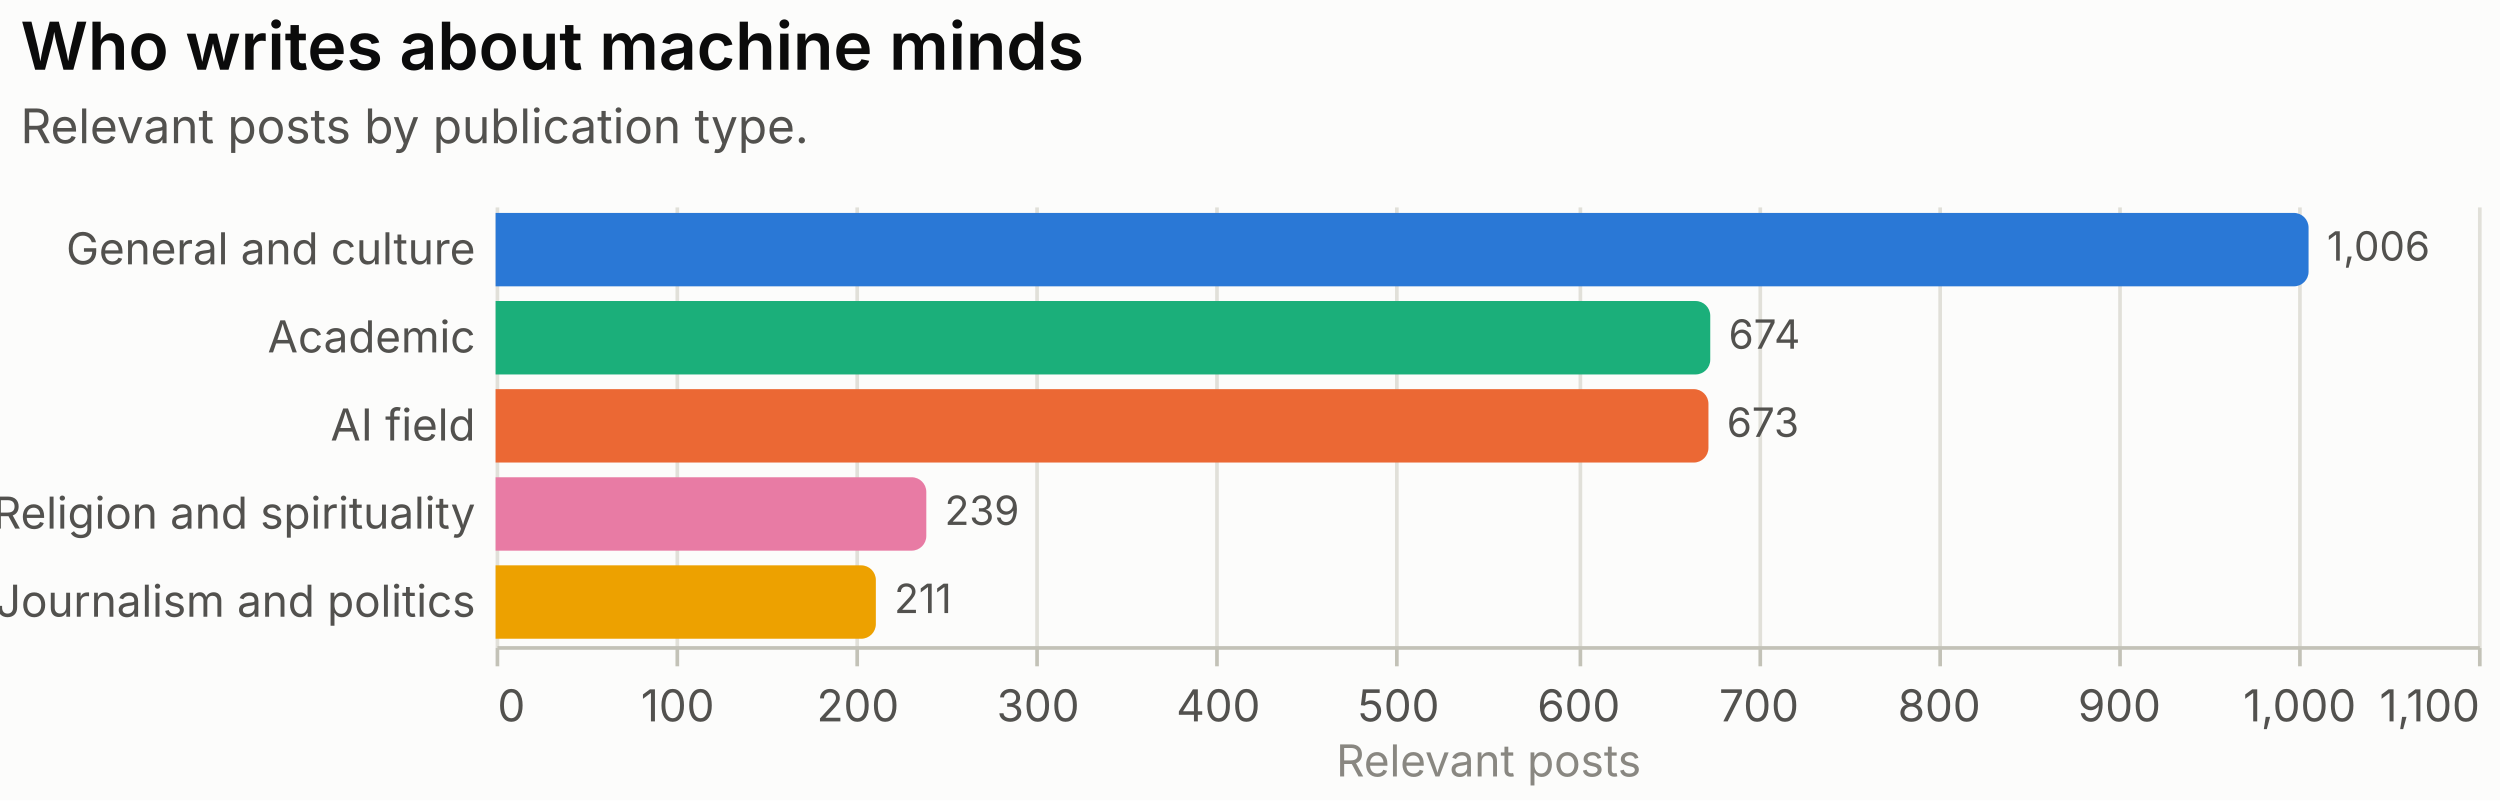
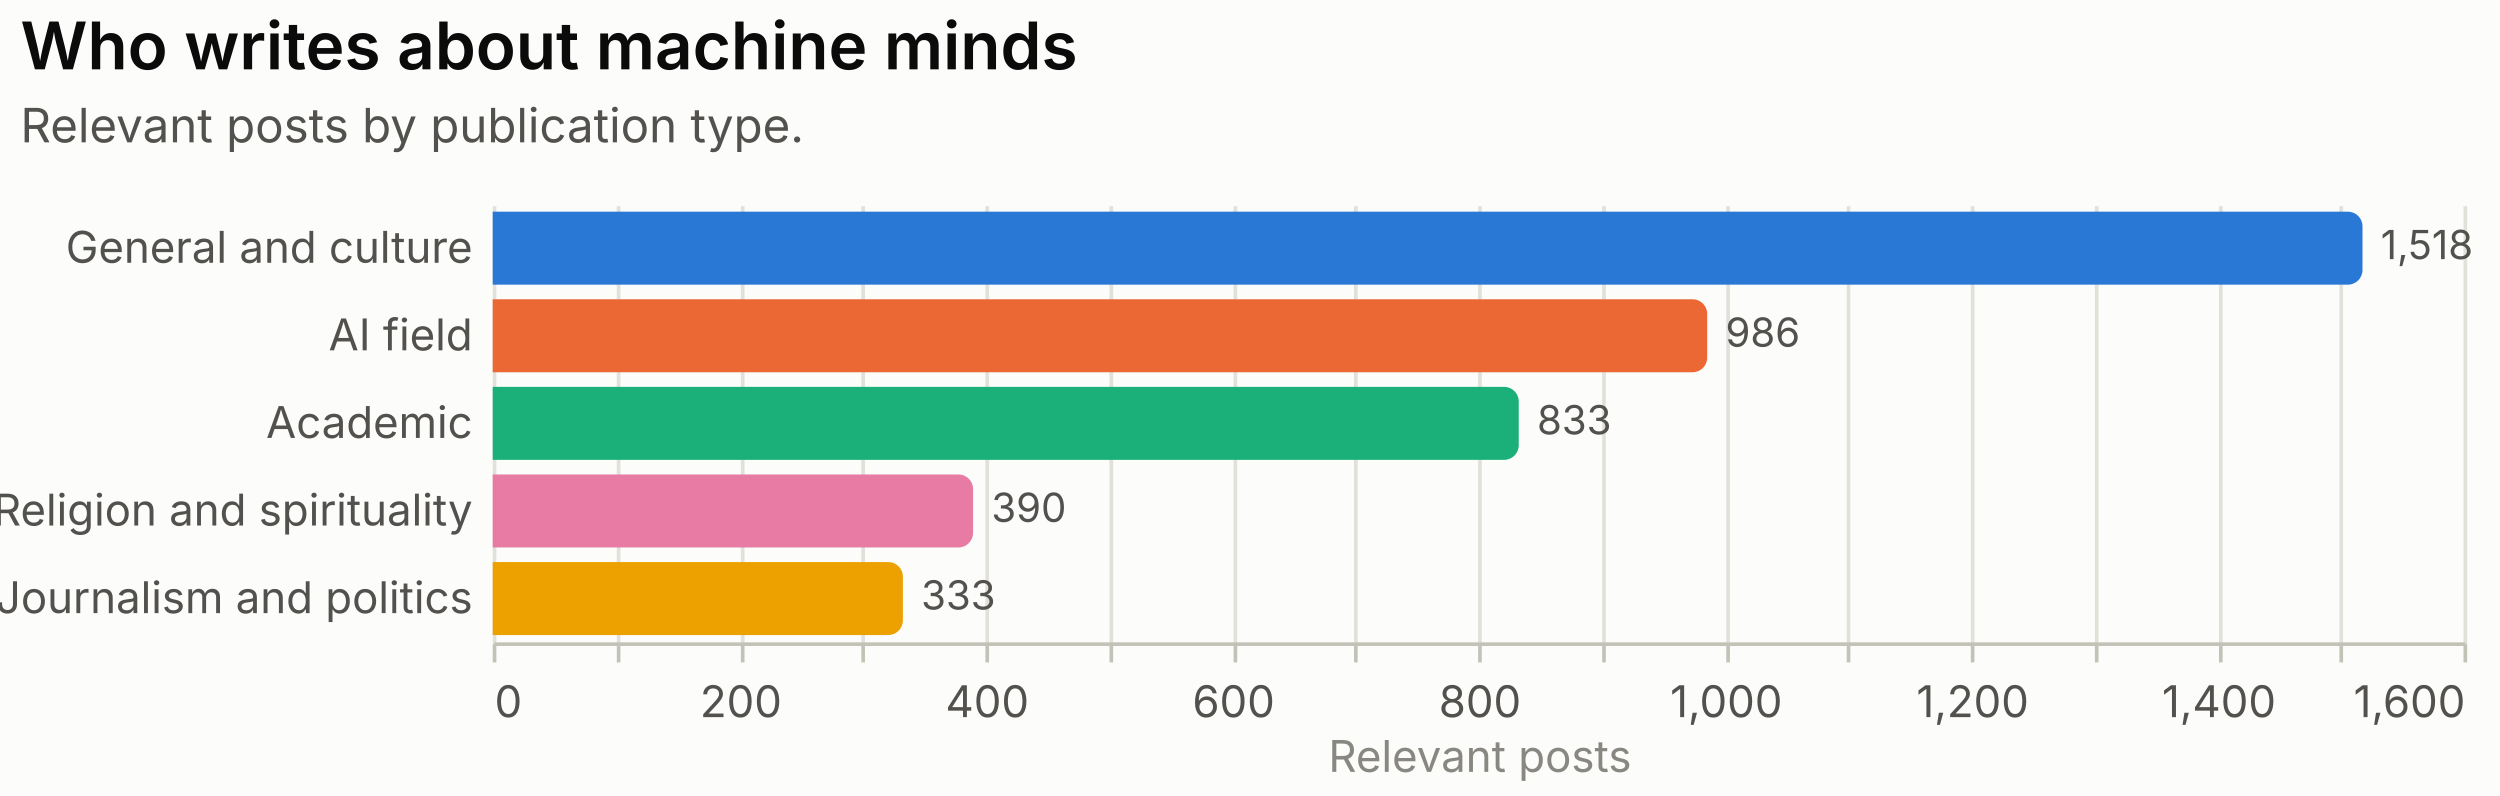
- <svg xmlns="http://www.w3.org/2000/svg" version="1.1" class="marks" width="681" height="218" viewBox="0 0 681 218">
-   <rect width="681" height="218" fill="#fcfcfb" />
+ <svg xmlns="http://www.w3.org/2000/svg" version="1.1" class="marks" width="685" height="218" viewBox="0 0 685 218">
+   <rect width="685" height="218" fill="#fcfcfb" />
  <g fill="none" stroke-miterlimit="10" transform="translate(135,56)">
    <g class="mark-group role-frame root" role="graphics-object" aria-roledescription="group mark container">
      <g transform="translate(0,0)">
        <path class="background" aria-hidden="true" d="M0,0h540v120h-540Z" />
        <g>
          <g class="mark-group role-axis" aria-hidden="true">
            <g transform="translate(0.5,120.5)">
              <path class="background" aria-hidden="true" d="M0,0h0v0h0Z" pointer-events="none" />
              <g>
                <g class="mark-rule role-axis-grid" pointer-events="none">
                  <line transform="translate(0,0)" x2="0" y2="-120" stroke="#e1e0d9" stroke-width="1" opacity="1" />
-                   <line transform="translate(49,0)" x2="0" y2="-120" stroke="#e1e0d9" stroke-width="1" opacity="1" />
-                   <line transform="translate(98,0)" x2="0" y2="-120" stroke="#e1e0d9" stroke-width="1" opacity="1" />
-                   <line transform="translate(147,0)" x2="0" y2="-120" stroke="#e1e0d9" stroke-width="1" opacity="1" />
-                   <line transform="translate(196,0)" x2="0" y2="-120" stroke="#e1e0d9" stroke-width="1" opacity="1" />
-                   <line transform="translate(245,0)" x2="0" y2="-120" stroke="#e1e0d9" stroke-width="1" opacity="1" />
-                   <line transform="translate(295,0)" x2="0" y2="-120" stroke="#e1e0d9" stroke-width="1" opacity="1" />
-                   <line transform="translate(344,0)" x2="0" y2="-120" stroke="#e1e0d9" stroke-width="1" opacity="1" />
-                   <line transform="translate(393,0)" x2="0" y2="-120" stroke="#e1e0d9" stroke-width="1" opacity="1" />
-                   <line transform="translate(442,0)" x2="0" y2="-120" stroke="#e1e0d9" stroke-width="1" opacity="1" />
-                   <line transform="translate(491,0)" x2="0" y2="-120" stroke="#e1e0d9" stroke-width="1" opacity="1" />
+                   <line transform="translate(34,0)" x2="0" y2="-120" stroke="#e1e0d9" stroke-width="1" opacity="1" />
+                   <line transform="translate(68,0)" x2="0" y2="-120" stroke="#e1e0d9" stroke-width="1" opacity="1" />
+                   <line transform="translate(101,0)" x2="0" y2="-120" stroke="#e1e0d9" stroke-width="1" opacity="1" />
+                   <line transform="translate(135,0)" x2="0" y2="-120" stroke="#e1e0d9" stroke-width="1" opacity="1" />
+                   <line transform="translate(169,0)" x2="0" y2="-120" stroke="#e1e0d9" stroke-width="1" opacity="1" />
+                   <line transform="translate(203,0)" x2="0" y2="-120" stroke="#e1e0d9" stroke-width="1" opacity="1" />
+                   <line transform="translate(236,0)" x2="0" y2="-120" stroke="#e1e0d9" stroke-width="1" opacity="1" />
+                   <line transform="translate(270,0)" x2="0" y2="-120" stroke="#e1e0d9" stroke-width="1" opacity="1" />
+                   <line transform="translate(304,0)" x2="0" y2="-120" stroke="#e1e0d9" stroke-width="1" opacity="1" />
+                   <line transform="translate(338,0)" x2="0" y2="-120" stroke="#e1e0d9" stroke-width="1" opacity="1" />
+                   <line transform="translate(371,0)" x2="0" y2="-120" stroke="#e1e0d9" stroke-width="1" opacity="1" />
+                   <line transform="translate(405,0)" x2="0" y2="-120" stroke="#e1e0d9" stroke-width="1" opacity="1" />
+                   <line transform="translate(439,0)" x2="0" y2="-120" stroke="#e1e0d9" stroke-width="1" opacity="1" />
+                   <line transform="translate(473,0)" x2="0" y2="-120" stroke="#e1e0d9" stroke-width="1" opacity="1" />
+                   <line transform="translate(506,0)" x2="0" y2="-120" stroke="#e1e0d9" stroke-width="1" opacity="1" />
                  <line transform="translate(540,0)" x2="0" y2="-120" stroke="#e1e0d9" stroke-width="1" opacity="1" />
                </g>
              </g>
              <path class="foreground" aria-hidden="true" d="" pointer-events="none" display="none" />
            </g>
          </g>
-           <g class="mark-group role-axis" role="graphics-symbol" aria-roledescription="axis" aria-label="X-axis titled 'Relevant posts' for a linear scale with values from 0 to 1,100">
+           <g class="mark-group role-axis" role="graphics-symbol" aria-roledescription="axis" aria-label="X-axis titled 'Relevant posts' for a linear scale with values from 0 to 1,600">
            <g transform="translate(0.5,120.5)">
              <path class="background" aria-hidden="true" d="M0,0h0v0h0Z" pointer-events="none" />
              <g>
                <g class="mark-rule role-axis-tick" pointer-events="none">
                  <line transform="translate(0,0)" x2="0" y2="5" stroke="#c3c2b7" stroke-width="1" opacity="1" />
-                   <line transform="translate(49,0)" x2="0" y2="5" stroke="#c3c2b7" stroke-width="1" opacity="1" />
-                   <line transform="translate(98,0)" x2="0" y2="5" stroke="#c3c2b7" stroke-width="1" opacity="1" />
-                   <line transform="translate(147,0)" x2="0" y2="5" stroke="#c3c2b7" stroke-width="1" opacity="1" />
-                   <line transform="translate(196,0)" x2="0" y2="5" stroke="#c3c2b7" stroke-width="1" opacity="1" />
-                   <line transform="translate(245,0)" x2="0" y2="5" stroke="#c3c2b7" stroke-width="1" opacity="1" />
-                   <line transform="translate(295,0)" x2="0" y2="5" stroke="#c3c2b7" stroke-width="1" opacity="1" />
-                   <line transform="translate(344,0)" x2="0" y2="5" stroke="#c3c2b7" stroke-width="1" opacity="1" />
-                   <line transform="translate(393,0)" x2="0" y2="5" stroke="#c3c2b7" stroke-width="1" opacity="1" />
-                   <line transform="translate(442,0)" x2="0" y2="5" stroke="#c3c2b7" stroke-width="1" opacity="1" />
-                   <line transform="translate(491,0)" x2="0" y2="5" stroke="#c3c2b7" stroke-width="1" opacity="1" />
+                   <line transform="translate(34,0)" x2="0" y2="5" stroke="#c3c2b7" stroke-width="1" opacity="1" />
+                   <line transform="translate(68,0)" x2="0" y2="5" stroke="#c3c2b7" stroke-width="1" opacity="1" />
+                   <line transform="translate(101,0)" x2="0" y2="5" stroke="#c3c2b7" stroke-width="1" opacity="1" />
+                   <line transform="translate(135,0)" x2="0" y2="5" stroke="#c3c2b7" stroke-width="1" opacity="1" />
+                   <line transform="translate(169,0)" x2="0" y2="5" stroke="#c3c2b7" stroke-width="1" opacity="1" />
+                   <line transform="translate(203,0)" x2="0" y2="5" stroke="#c3c2b7" stroke-width="1" opacity="1" />
+                   <line transform="translate(236,0)" x2="0" y2="5" stroke="#c3c2b7" stroke-width="1" opacity="1" />
+                   <line transform="translate(270,0)" x2="0" y2="5" stroke="#c3c2b7" stroke-width="1" opacity="1" />
+                   <line transform="translate(304,0)" x2="0" y2="5" stroke="#c3c2b7" stroke-width="1" opacity="1" />
+                   <line transform="translate(338,0)" x2="0" y2="5" stroke="#c3c2b7" stroke-width="1" opacity="1" />
+                   <line transform="translate(371,0)" x2="0" y2="5" stroke="#c3c2b7" stroke-width="1" opacity="1" />
+                   <line transform="translate(405,0)" x2="0" y2="5" stroke="#c3c2b7" stroke-width="1" opacity="1" />
+                   <line transform="translate(439,0)" x2="0" y2="5" stroke="#c3c2b7" stroke-width="1" opacity="1" />
+                   <line transform="translate(473,0)" x2="0" y2="5" stroke="#c3c2b7" stroke-width="1" opacity="1" />
+                   <line transform="translate(506,0)" x2="0" y2="5" stroke="#c3c2b7" stroke-width="1" opacity="1" />
                  <line transform="translate(540,0)" x2="0" y2="5" stroke="#c3c2b7" stroke-width="1" opacity="1" />
                </g>
                <g class="mark-text role-axis-label" pointer-events="none">
                  <text text-anchor="start" transform="translate(0,20)" font-family="system-ui, -apple-system, 'Segoe UI', sans-serif" font-size="12px" fill="#52514e" opacity="1">0</text>
-                   <text text-anchor="middle" transform="translate(49.09091,20)" font-family="system-ui, -apple-system, 'Segoe UI', sans-serif" font-size="12px" fill="#52514e" opacity="1">100</text>
-                   <text text-anchor="middle" transform="translate(98.18182,20)" font-family="system-ui, -apple-system, 'Segoe UI', sans-serif" font-size="12px" fill="#52514e" opacity="1">200</text>
-                   <text text-anchor="middle" transform="translate(147.2727,20)" font-family="system-ui, -apple-system, 'Segoe UI', sans-serif" font-size="12px" fill="#52514e" opacity="1">300</text>
-                   <text text-anchor="middle" transform="translate(196.3636,20)" font-family="system-ui, -apple-system, 'Segoe UI', sans-serif" font-size="12px" fill="#52514e" opacity="1">400</text>
-                   <text text-anchor="middle" transform="translate(245.4545,20)" font-family="system-ui, -apple-system, 'Segoe UI', sans-serif" font-size="12px" fill="#52514e" opacity="1">500</text>
-                   <text text-anchor="middle" transform="translate(294.5455,20)" font-family="system-ui, -apple-system, 'Segoe UI', sans-serif" font-size="12px" fill="#52514e" opacity="1">600</text>
-                   <text text-anchor="middle" transform="translate(343.6364,20)" font-family="system-ui, -apple-system, 'Segoe UI', sans-serif" font-size="12px" fill="#52514e" opacity="1">700</text>
-                   <text text-anchor="middle" transform="translate(392.7273,20)" font-family="system-ui, -apple-system, 'Segoe UI', sans-serif" font-size="12px" fill="#52514e" opacity="1">800</text>
-                   <text text-anchor="middle" transform="translate(441.8182,20)" font-family="system-ui, -apple-system, 'Segoe UI', sans-serif" font-size="12px" fill="#52514e" opacity="1">900</text>
-                   <text text-anchor="middle" transform="translate(490.9091,20)" font-family="system-ui, -apple-system, 'Segoe UI', sans-serif" font-size="12px" fill="#52514e" opacity="1">1,000</text>
-                   <text text-anchor="end" transform="translate(540,20)" font-family="system-ui, -apple-system, 'Segoe UI', sans-serif" font-size="12px" fill="#52514e" opacity="1">1,100</text>
+                   <text text-anchor="middle" transform="translate(33.75,20)" font-family="system-ui, -apple-system, 'Segoe UI', sans-serif" font-size="12px" fill="#52514e" opacity="0">100</text>
+                   <text text-anchor="middle" transform="translate(67.5,20)" font-family="system-ui, -apple-system, 'Segoe UI', sans-serif" font-size="12px" fill="#52514e" opacity="1">200</text>
+                   <text text-anchor="middle" transform="translate(101.25,20)" font-family="system-ui, -apple-system, 'Segoe UI', sans-serif" font-size="12px" fill="#52514e" opacity="0">300</text>
+                   <text text-anchor="middle" transform="translate(135,20)" font-family="system-ui, -apple-system, 'Segoe UI', sans-serif" font-size="12px" fill="#52514e" opacity="1">400</text>
+                   <text text-anchor="middle" transform="translate(168.75,20)" font-family="system-ui, -apple-system, 'Segoe UI', sans-serif" font-size="12px" fill="#52514e" opacity="0">500</text>
+                   <text text-anchor="middle" transform="translate(202.5,20)" font-family="system-ui, -apple-system, 'Segoe UI', sans-serif" font-size="12px" fill="#52514e" opacity="1">600</text>
+                   <text text-anchor="middle" transform="translate(236.25,20)" font-family="system-ui, -apple-system, 'Segoe UI', sans-serif" font-size="12px" fill="#52514e" opacity="0">700</text>
+                   <text text-anchor="middle" transform="translate(270,20)" font-family="system-ui, -apple-system, 'Segoe UI', sans-serif" font-size="12px" fill="#52514e" opacity="1">800</text>
+                   <text text-anchor="middle" transform="translate(303.75,20)" font-family="system-ui, -apple-system, 'Segoe UI', sans-serif" font-size="12px" fill="#52514e" opacity="0">900</text>
+                   <text text-anchor="middle" transform="translate(337.5,20)" font-family="system-ui, -apple-system, 'Segoe UI', sans-serif" font-size="12px" fill="#52514e" opacity="1">1,000</text>
+                   <text text-anchor="middle" transform="translate(371.25,20)" font-family="system-ui, -apple-system, 'Segoe UI', sans-serif" font-size="12px" fill="#52514e" opacity="0">1,100</text>
+                   <text text-anchor="middle" transform="translate(405,20)" font-family="system-ui, -apple-system, 'Segoe UI', sans-serif" font-size="12px" fill="#52514e" opacity="1">1,200</text>
+                   <text text-anchor="middle" transform="translate(438.75,20)" font-family="system-ui, -apple-system, 'Segoe UI', sans-serif" font-size="12px" fill="#52514e" opacity="0">1,300</text>
+                   <text text-anchor="middle" transform="translate(472.5,20)" font-family="system-ui, -apple-system, 'Segoe UI', sans-serif" font-size="12px" fill="#52514e" opacity="1">1,400</text>
+                   <text text-anchor="middle" transform="translate(506.25,20)" font-family="system-ui, -apple-system, 'Segoe UI', sans-serif" font-size="12px" fill="#52514e" opacity="0">1,500</text>
+                   <text text-anchor="end" transform="translate(540,20)" font-family="system-ui, -apple-system, 'Segoe UI', sans-serif" font-size="12px" fill="#52514e" opacity="1">1,600</text>
                </g>
                <g class="mark-rule role-axis-domain" pointer-events="none">
                  <line transform="translate(0,0)" x2="540" y2="0" stroke="#c3c2b7" stroke-width="1" opacity="1" />
                </g>
                <g class="mark-text role-axis-title" pointer-events="none">
                  <text text-anchor="middle" transform="translate(270,35)" font-family="system-ui, -apple-system, 'Segoe UI', sans-serif" font-size="12px" font-weight="400" fill="#898781" opacity="1">Relevant posts</text>
                </g>
              </g>
              <path class="foreground" aria-hidden="true" d="" pointer-events="none" display="none" />
            </g>
          </g>
-           <g class="mark-group role-axis" role="graphics-symbol" aria-roledescription="axis" aria-label="Y-axis for a discrete scale with 5 values: General and culture, Academic, AI field, Religion and spirituality, Journalism and politics">
+           <g class="mark-group role-axis" role="graphics-symbol" aria-roledescription="axis" aria-label="Y-axis for a discrete scale with 5 values: General and culture, AI field, Academic, Religion and spirituality, Journalism and politics">
            <g transform="translate(0.5,0.5)">
              <path class="background" aria-hidden="true" d="M0,0h0v0h0Z" pointer-events="none" />
              <g>
                <g class="mark-text role-axis-label" pointer-events="none">
                  <text text-anchor="end" transform="translate(-6,15.5)" font-family="system-ui, -apple-system, 'Segoe UI', sans-serif" font-size="12px" fill="#52514e" opacity="1">General and culture</text>
-                   <text text-anchor="end" transform="translate(-6,39.5)" font-family="system-ui, -apple-system, 'Segoe UI', sans-serif" font-size="12px" fill="#52514e" opacity="1">Academic</text>
-                   <text text-anchor="end" transform="translate(-6,63.5)" font-family="system-ui, -apple-system, 'Segoe UI', sans-serif" font-size="12px" fill="#52514e" opacity="1">AI field</text>
+                   <text text-anchor="end" transform="translate(-6,39.5)" font-family="system-ui, -apple-system, 'Segoe UI', sans-serif" font-size="12px" fill="#52514e" opacity="1">AI field</text>
+                   <text text-anchor="end" transform="translate(-6,63.5)" font-family="system-ui, -apple-system, 'Segoe UI', sans-serif" font-size="12px" fill="#52514e" opacity="1">Academic</text>
                  <text text-anchor="end" transform="translate(-6,87.5)" font-family="system-ui, -apple-system, 'Segoe UI', sans-serif" font-size="12px" fill="#52514e" opacity="1">Religion and spirituality</text>
                  <text text-anchor="end" transform="translate(-6,111.5)" font-family="system-ui, -apple-system, 'Segoe UI', sans-serif" font-size="12px" fill="#52514e" opacity="1">Journalism and politics</text>
                </g>
              </g>
              <path class="foreground" aria-hidden="true" d="" pointer-events="none" display="none" />
            </g>
          </g>
          <g class="mark-group role-scope" role="graphics-object" aria-roledescription="group mark container">
            <g transform="translate(0,2)">
-               <path class="background" aria-hidden="true" d="M0,0L489.855,0C492.062,0,493.855,1.792,493.855,4L493.855,16C493.855,18.208,492.062,20,489.855,20L0,20C0,20,0,20,0,20L0,0C0,0,0,0,0,0Z" />
+               <path class="background" aria-hidden="true" d="M0,0L508.325,0C510.533,0,512.325,1.792,512.325,4L512.325,16C512.325,18.208,510.533,20,508.325,20L0,20C0,20,0,20,0,20L0,0C0,0,0,0,0,0Z" />
              <g clip-path="url(#clip72)">
                <g class="mark-group role-scope" role="graphics-object" aria-roledescription="group mark container">
                  <g transform="translate(0,0)">
                    <path class="background" aria-hidden="true" d="M0,0h0v20h0Z" />
                    <g>
                      <g class="mark-rect role-mark layer_0_marks" role="graphics-object" aria-roledescription="rect mark container">
-                         <path aria-label="Relevant posts: 1006; group: General and culture; key: general; Publication type: General and culture; Posts: 1006" role="graphics-symbol" aria-roledescription="bar" d="M0,0h493.855v20h-493.855Z" fill="#2a78d6" />
+                         <path aria-label="Relevant posts: 1518; group: General and culture; key: general; Publication type: General and culture; Posts: 1518" role="graphics-symbol" aria-roledescription="bar" d="M0,0h512.325v20h-512.325Z" fill="#2a78d6" />
                      </g>
                    </g>
                    <path class="foreground" aria-hidden="true" d="" display="none" />
                  </g>
                </g>
              </g>
              <path class="foreground" aria-hidden="true" d="" display="none" />
            </g>
            <g transform="translate(0,26)">
-               <path class="background" aria-hidden="true" d="M0,0L326.873,0C329.08,0,330.873,1.792,330.873,4L330.873,16C330.873,18.208,329.08,20,326.873,20L0,20C0,20,0,20,0,20L0,0C0,0,0,0,0,0Z" />
+               <path class="background" aria-hidden="true" d="M0,0L328.775,0C330.983,0,332.775,1.792,332.775,4L332.775,16C332.775,18.208,330.983,20,328.775,20L0,20C0,20,0,20,0,20L0,0C0,0,0,0,0,0Z" />
              <g clip-path="url(#clip73)">
                <g class="mark-group role-scope" role="graphics-object" aria-roledescription="group mark container">
                  <g transform="translate(0,0)">
                    <path class="background" aria-hidden="true" d="M0,0h0v20h0Z" />
                    <g>
                      <g class="mark-rect role-mark layer_0_marks" role="graphics-object" aria-roledescription="rect mark container">
-                         <path aria-label="Relevant posts: 674; group: Academic; key: academic; Publication type: Academic; Posts: 674" role="graphics-symbol" aria-roledescription="bar" d="M0,0h330.873v20h-330.873Z" fill="#1baf7a" />
+                         <path aria-label="Relevant posts: 986; group: AI field; key: ai_field; Publication type: AI field; Posts: 986" role="graphics-symbol" aria-roledescription="bar" d="M0,0h332.775v20h-332.775Z" fill="#eb6834" />
                      </g>
                    </g>
                    <path class="foreground" aria-hidden="true" d="" display="none" />
                  </g>
                </g>
              </g>
              <path class="foreground" aria-hidden="true" d="" display="none" />
            </g>
            <g transform="translate(0,50)">
-               <path class="background" aria-hidden="true" d="M0,0L326.382,0C328.589,0,330.382,1.792,330.382,4L330.382,16C330.382,18.208,328.589,20,326.382,20L0,20C0,20,0,20,0,20L0,0C0,0,0,0,0,0Z" />
+               <path class="background" aria-hidden="true" d="M0,0L277.137,0C279.345,0,281.137,1.792,281.137,4L281.137,16C281.137,18.208,279.345,20,277.137,20L0,20C0,20,0,20,0,20L0,0C0,0,0,0,0,0Z" />
              <g clip-path="url(#clip74)">
                <g class="mark-group role-scope" role="graphics-object" aria-roledescription="group mark container">
                  <g transform="translate(0,0)">
                    <path class="background" aria-hidden="true" d="M0,0h0v20h0Z" />
                    <g>
                      <g class="mark-rect role-mark layer_0_marks" role="graphics-object" aria-roledescription="rect mark container">
-                         <path aria-label="Relevant posts: 673; group: AI field; key: ai_field; Publication type: AI field; Posts: 673" role="graphics-symbol" aria-roledescription="bar" d="M0,0h330.382v20h-330.382Z" fill="#eb6834" />
+                         <path aria-label="Relevant posts: 833; group: Academic; key: academic; Publication type: Academic; Posts: 833" role="graphics-symbol" aria-roledescription="bar" d="M0,0h281.137v20h-281.137Z" fill="#1baf7a" />
                      </g>
                    </g>
                    <path class="foreground" aria-hidden="true" d="" display="none" />
                  </g>
                </g>
              </g>
              <path class="foreground" aria-hidden="true" d="" display="none" />
            </g>
            <g transform="translate(0,74)">
-               <path class="background" aria-hidden="true" d="M0,0L113.327,0C115.535,0,117.327,1.792,117.327,4L117.327,16C117.327,18.208,115.535,20,113.327,20L0,20C0,20,0,20,0,20L0,0C0,0,0,0,0,0Z" />
+               <path class="background" aria-hidden="true" d="M0,0L127.625,0C129.833,0,131.625,1.792,131.625,4L131.625,16C131.625,18.208,129.833,20,127.625,20L0,20C0,20,0,20,0,20L0,0C0,0,0,0,0,0Z" />
              <g clip-path="url(#clip75)">
                <g class="mark-group role-scope" role="graphics-object" aria-roledescription="group mark container">
                  <g transform="translate(0,0)">
                    <path class="background" aria-hidden="true" d="M0,0h0v20h0Z" />
                    <g>
                      <g class="mark-rect role-mark layer_0_marks" role="graphics-object" aria-roledescription="rect mark container">
-                         <path aria-label="Relevant posts: 239; group: Religion and spirituality; key: religion; Publication type: Religion and spirituality; Posts: 239" role="graphics-symbol" aria-roledescription="bar" d="M0,0h117.327v20h-117.327Z" fill="#e87ba4" />
+                         <path aria-label="Relevant posts: 390; group: Religion and spirituality; key: religion; Publication type: Religion and spirituality; Posts: 390" role="graphics-symbol" aria-roledescription="bar" d="M0,0h131.625v20h-131.625Z" fill="#e87ba4" />
                      </g>
                    </g>
                    <path class="foreground" aria-hidden="true" d="" display="none" />
                  </g>
                </g>
              </g>
              <path class="foreground" aria-hidden="true" d="" display="none" />
            </g>
            <g transform="translate(0,98)">
-               <path class="background" aria-hidden="true" d="M0,0L99.582,0C101.789,0,103.582,1.792,103.582,4L103.582,16C103.582,18.208,101.789,20,99.582,20L0,20C0,20,0,20,0,20L0,0C0,0,0,0,0,0Z" />
+               <path class="background" aria-hidden="true" d="M0,0L108.388,0C110.595,0,112.388,1.792,112.388,4L112.388,16C112.388,18.208,110.595,20,108.388,20L0,20C0,20,0,20,0,20L0,0C0,0,0,0,0,0Z" />
              <g clip-path="url(#clip76)">
                <g class="mark-group role-scope" role="graphics-object" aria-roledescription="group mark container">
                  <g transform="translate(0,0)">
                    <path class="background" aria-hidden="true" d="M0,0h0v20h0Z" />
                    <g>
                      <g class="mark-rect role-mark layer_0_marks" role="graphics-object" aria-roledescription="rect mark container">
-                         <path aria-label="Relevant posts: 211; group: Journalism and politics; key: journalism; Publication type: Journalism and politics; Posts: 211" role="graphics-symbol" aria-roledescription="bar" d="M0,0h103.582v20h-103.582Z" fill="#eda100" />
+                         <path aria-label="Relevant posts: 333; group: Journalism and politics; key: journalism; Publication type: Journalism and politics; Posts: 333" role="graphics-symbol" aria-roledescription="bar" d="M0,0h112.388v20h-112.388Z" fill="#eda100" />
                      </g>
                    </g>
                    <path class="foreground" aria-hidden="true" d="" display="none" />
                  </g>
                </g>
              </g>
              <path class="foreground" aria-hidden="true" d="" display="none" />
            </g>
          </g>
          <g class="mark-text role-mark layer_1_marks" role="graphics-object" aria-roledescription="text mark container">
-             <text aria-label="posts: 1006; group: General and culture" role="graphics-symbol" aria-roledescription="text mark" text-anchor="start" transform="translate(498.8545,15)" font-family="system-ui, -apple-system, 'Segoe UI', sans-serif" font-size="11px" fill="#52514e">1,006</text>
-             <text aria-label="posts: 674; group: Academic" role="graphics-symbol" aria-roledescription="text mark" text-anchor="start" transform="translate(335.8727,39)" font-family="system-ui, -apple-system, 'Segoe UI', sans-serif" font-size="11px" fill="#52514e">674</text>
-             <text aria-label="posts: 673; group: AI field" role="graphics-symbol" aria-roledescription="text mark" text-anchor="start" transform="translate(335.3818,63)" font-family="system-ui, -apple-system, 'Segoe UI', sans-serif" font-size="11px" fill="#52514e">673</text>
-             <text aria-label="posts: 239; group: Religion and spirituality" role="graphics-symbol" aria-roledescription="text mark" text-anchor="start" transform="translate(122.3273,87)" font-family="system-ui, -apple-system, 'Segoe UI', sans-serif" font-size="11px" fill="#52514e">239</text>
-             <text aria-label="posts: 211; group: Journalism and politics" role="graphics-symbol" aria-roledescription="text mark" text-anchor="start" transform="translate(108.5818,111)" font-family="system-ui, -apple-system, 'Segoe UI', sans-serif" font-size="11px" fill="#52514e">211</text>
+             <text aria-label="posts: 1518; group: General and culture" role="graphics-symbol" aria-roledescription="text mark" text-anchor="start" transform="translate(517.325,15)" font-family="system-ui, -apple-system, 'Segoe UI', sans-serif" font-size="11px" fill="#52514e">1,518</text>
+             <text aria-label="posts: 986; group: AI field" role="graphics-symbol" aria-roledescription="text mark" text-anchor="start" transform="translate(337.775,39)" font-family="system-ui, -apple-system, 'Segoe UI', sans-serif" font-size="11px" fill="#52514e">986</text>
+             <text aria-label="posts: 833; group: Academic" role="graphics-symbol" aria-roledescription="text mark" text-anchor="start" transform="translate(286.1375,63)" font-family="system-ui, -apple-system, 'Segoe UI', sans-serif" font-size="11px" fill="#52514e">833</text>
+             <text aria-label="posts: 390; group: Religion and spirituality" role="graphics-symbol" aria-roledescription="text mark" text-anchor="start" transform="translate(136.625,87)" font-family="system-ui, -apple-system, 'Segoe UI', sans-serif" font-size="11px" fill="#52514e">390</text>
+             <text aria-label="posts: 333; group: Journalism and politics" role="graphics-symbol" aria-roledescription="text mark" text-anchor="start" transform="translate(117.3875,111)" font-family="system-ui, -apple-system, 'Segoe UI', sans-serif" font-size="11px" fill="#52514e">333</text>
          </g>
          <g class="mark-group role-title">
            <g transform="translate(-129.3984,-51)">
              <path class="background" aria-hidden="true" d="M0,0h0v0h0Z" pointer-events="none" />
              <g>
                <g class="mark-text role-title-text" role="graphics-symbol" aria-roledescription="title" aria-label="Title text 'Who writes about machine minds'" pointer-events="none">
                  <text text-anchor="start" transform="translate(0,14)" font-family="system-ui, -apple-system, 'Segoe UI', sans-serif" font-size="18px" font-weight="600" fill="#0b0b0b" opacity="1">Who writes about machine minds</text>
                </g>
                <g class="mark-text role-title-subtitle" role="graphics-symbol" aria-roledescription="subtitle" aria-label="Subtitle text 'Relevant posts by publication type.'" pointer-events="none">
                  <text text-anchor="start" transform="translate(0,34)" font-family="system-ui, -apple-system, 'Segoe UI', sans-serif" font-size="13px" fill="#52514e" opacity="1">Relevant posts by publication type.</text>
                </g>
              </g>
              <path class="foreground" aria-hidden="true" d="" pointer-events="none" display="none" />
            </g>
          </g>
        </g>
        <path class="foreground" aria-hidden="true" d="" display="none" />
      </g>
    </g>
  </g>
  <defs>
    <clipPath id="clip72">
-       <path d="M0,0L489.855,0C492.062,0,493.855,1.792,493.855,4L493.855,16C493.855,18.208,492.062,20,489.855,20L0,20C0,20,0,20,0,20L0,0C0,0,0,0,0,0Z" />
+       <path d="M0,0L508.325,0C510.533,0,512.325,1.792,512.325,4L512.325,16C512.325,18.208,510.533,20,508.325,20L0,20C0,20,0,20,0,20L0,0C0,0,0,0,0,0Z" />
    </clipPath>
    <clipPath id="clip73">
-       <path d="M0,0L326.873,0C329.08,0,330.873,1.792,330.873,4L330.873,16C330.873,18.208,329.08,20,326.873,20L0,20C0,20,0,20,0,20L0,0C0,0,0,0,0,0Z" />
+       <path d="M0,0L328.775,0C330.983,0,332.775,1.792,332.775,4L332.775,16C332.775,18.208,330.983,20,328.775,20L0,20C0,20,0,20,0,20L0,0C0,0,0,0,0,0Z" />
    </clipPath>
    <clipPath id="clip74">
-       <path d="M0,0L326.382,0C328.589,0,330.382,1.792,330.382,4L330.382,16C330.382,18.208,328.589,20,326.382,20L0,20C0,20,0,20,0,20L0,0C0,0,0,0,0,0Z" />
+       <path d="M0,0L277.137,0C279.345,0,281.137,1.792,281.137,4L281.137,16C281.137,18.208,279.345,20,277.137,20L0,20C0,20,0,20,0,20L0,0C0,0,0,0,0,0Z" />
    </clipPath>
    <clipPath id="clip75">
-       <path d="M0,0L113.327,0C115.535,0,117.327,1.792,117.327,4L117.327,16C117.327,18.208,115.535,20,113.327,20L0,20C0,20,0,20,0,20L0,0C0,0,0,0,0,0Z" />
+       <path d="M0,0L127.625,0C129.833,0,131.625,1.792,131.625,4L131.625,16C131.625,18.208,129.833,20,127.625,20L0,20C0,20,0,20,0,20L0,0C0,0,0,0,0,0Z" />
    </clipPath>
    <clipPath id="clip76">
-       <path d="M0,0L99.582,0C101.789,0,103.582,1.792,103.582,4L103.582,16C103.582,18.208,101.789,20,99.582,20L0,20C0,20,0,20,0,20L0,0C0,0,0,0,0,0Z" />
+       <path d="M0,0L108.388,0C110.595,0,112.388,1.792,112.388,4L112.388,16C112.388,18.208,110.595,20,108.388,20L0,20C0,20,0,20,0,20L0,0C0,0,0,0,0,0Z" />
    </clipPath>
  </defs>
</svg>
